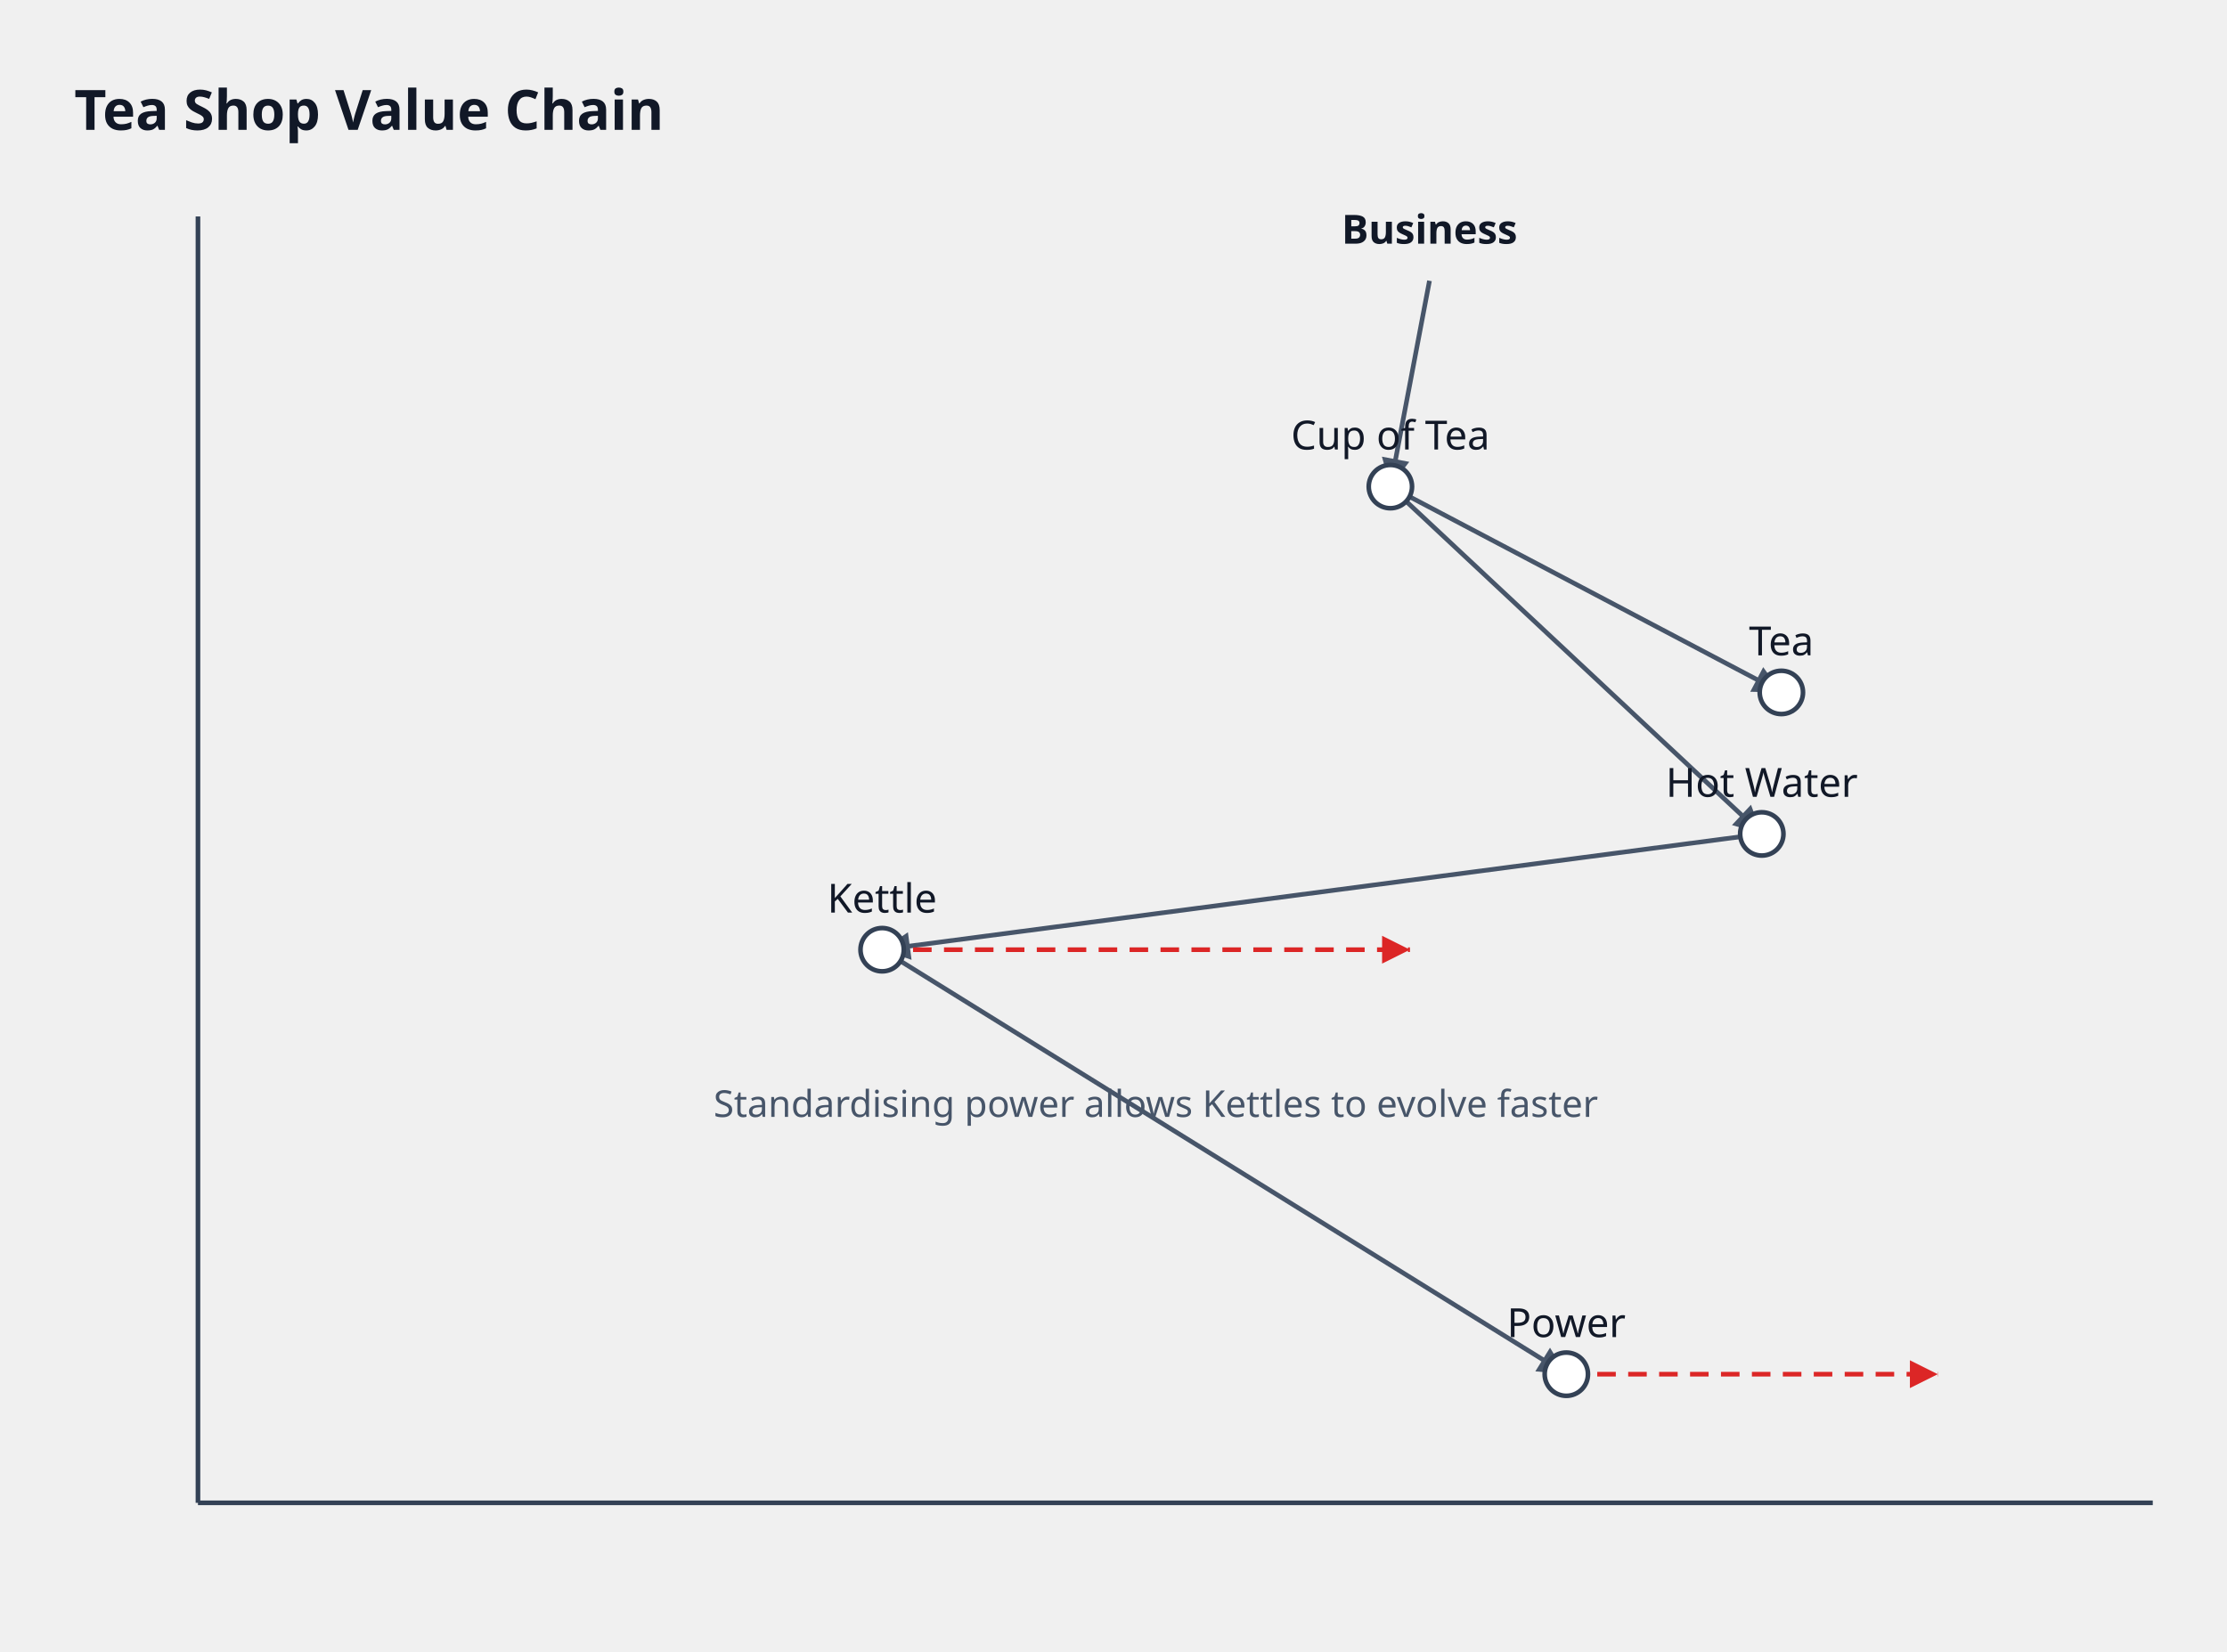
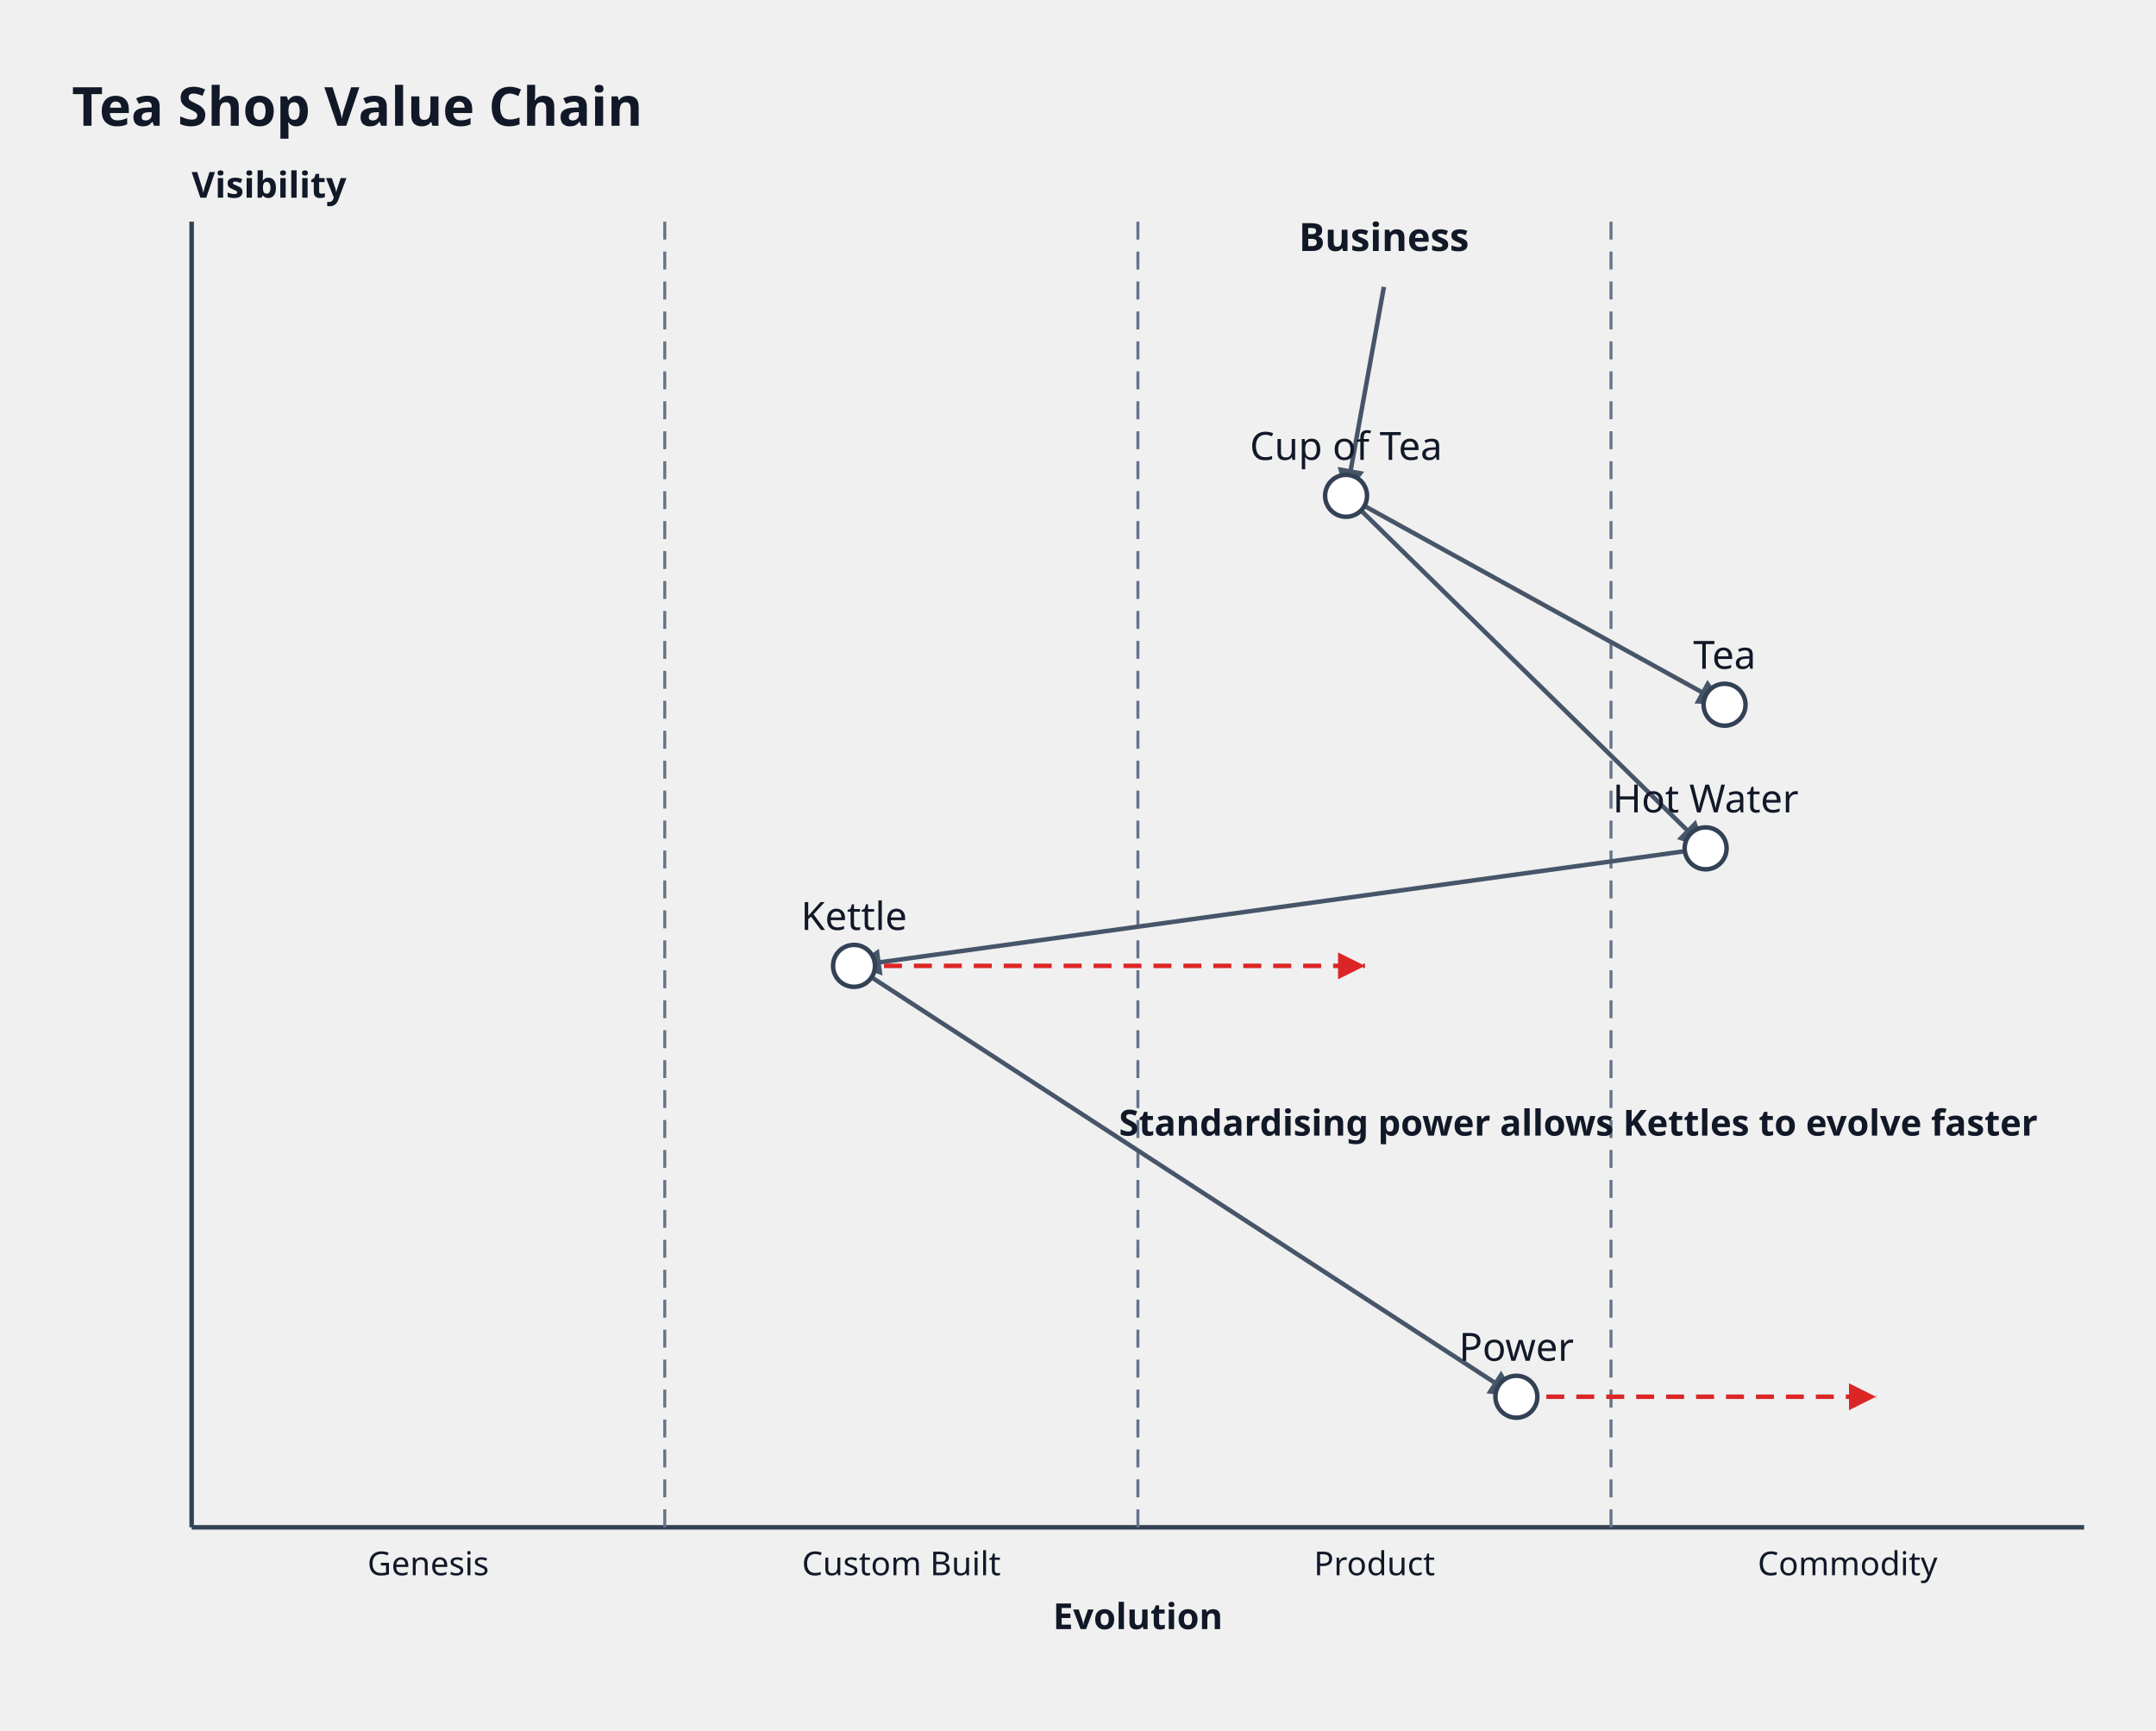
- <svg xmlns="http://www.w3.org/2000/svg" width="720" height="534" viewBox="0 0 720 534" role="img">
+ <svg xmlns="http://www.w3.org/2000/svg" width="720" height="578" viewBox="0 0 720 578" role="img">
  <text x="24" y="42" text-anchor="start" font-family="sans-serif" font-size="18" font-weight="600" fill="#111827">Tea Shop Value Chain</text>
-   <line x1="64" y1="70" x2="64" y2="486" stroke="#334155" stroke-width="1.5" fill="none" />
-   <line x1="64" y1="486" x2="696" y2="486" stroke="#334155" stroke-width="1.5" fill="none" />
-   <line x1="462.16" y1="90.8" x2="449.52" y2="157.36" stroke="#475569" stroke-width="1.5" fill="none" />
-   <polygon points="449.52,157.36 446.778,147.678 455.62,149.358" fill="#475569" />
-   <line x1="449.52" y1="157.36" x2="575.92" y2="223.92" stroke="#475569" stroke-width="1.5" fill="none" />
-   <polygon points="575.92,223.92 565.86,223.708 570.053,215.745" fill="#475569" />
-   <line x1="449.52" y1="157.36" x2="569.6" y2="269.68" stroke="#475569" stroke-width="1.5" fill="none" />
-   <polygon points="569.6,269.68 559.953,266.818 566.101,260.246" fill="#475569" />
-   <line x1="569.6" y1="269.68" x2="285.2" y2="307.12" stroke="#475569" stroke-width="1.5" fill="none" />
-   <polygon points="285.2,307.12 293.536,301.484 294.71,310.407" fill="#475569" />
-   <line x1="285.2" y1="307.12" x2="506.4" y2="444.4" stroke="#475569" stroke-width="1.5" fill="none" />
-   <polygon points="506.4,444.4 496.38,443.478 501.126,435.831" fill="#475569" />
-   <line x1="285.2" y1="307.12" x2="455.84" y2="307.12" stroke="#dc2626" stroke-width="1.5" stroke-dasharray="6 4" fill="none" />
-   <polygon points="455.84,307.12 446.84,302.62 446.84,311.62" fill="#dc2626" />
-   <line x1="506.4" y1="444.4" x2="626.48" y2="444.4" stroke="#dc2626" stroke-width="1.5" stroke-dasharray="6 4" fill="none" />
-   <polygon points="626.48,444.4 617.48,439.9 617.48,448.9" fill="#dc2626" />
-   <text x="462.16" y="78.8" text-anchor="middle" font-family="sans-serif" font-size="13" font-weight="600" fill="#111827">Business</text>
-   <ellipse cx="449.52" cy="157.36" rx="7" ry="7" fill="#ffffff" fill-opacity="1" stroke="#334155" stroke-width="1.5" />
-   <text x="449.52" y="145.36" text-anchor="middle" font-family="sans-serif" font-size="13" font-weight="400" fill="#111827">Cup of Tea</text>
-   <ellipse cx="575.92" cy="223.92" rx="7" ry="7" fill="#ffffff" fill-opacity="1" stroke="#334155" stroke-width="1.5" />
-   <text x="575.92" y="211.92" text-anchor="middle" font-family="sans-serif" font-size="13" font-weight="400" fill="#111827">Tea</text>
-   <ellipse cx="569.6" cy="269.68" rx="7" ry="7" fill="#ffffff" fill-opacity="1" stroke="#334155" stroke-width="1.5" />
-   <text x="569.6" y="257.68" text-anchor="middle" font-family="sans-serif" font-size="13" font-weight="400" fill="#111827">Hot Water</text>
-   <ellipse cx="285.2" cy="307.12" rx="7" ry="7" fill="#ffffff" fill-opacity="1" stroke="#334155" stroke-width="1.5" />
-   <text x="285.2" y="295.12" text-anchor="middle" font-family="sans-serif" font-size="13" font-weight="400" fill="#111827">Kettle</text>
-   <ellipse cx="506.4" cy="444.4" rx="7" ry="7" fill="#ffffff" fill-opacity="1" stroke="#334155" stroke-width="1.5" />
-   <text x="506.4" y="432.4" text-anchor="middle" font-family="sans-serif" font-size="13" font-weight="400" fill="#111827">Power</text>
-   <text x="373.68" y="361.2" text-anchor="middle" font-family="sans-serif" font-size="12" font-weight="400" fill="#475569">Standardising power allows Kettles to evolve faster</text>
+   <line x1="64" y1="74" x2="64" y2="510" stroke="#334155" stroke-width="1.5" fill="none" />
+   <line x1="64" y1="510" x2="696" y2="510" stroke="#334155" stroke-width="1.5" fill="none" />
+   <text x="143" y="526" text-anchor="middle" font-family="sans-serif" font-size="11" font-weight="400" fill="#111827">Genesis</text>
+   <line x1="222" y1="74" x2="222" y2="510" stroke="#64748b" stroke-width="1" stroke-dasharray="6 4" fill="none" />
+   <text x="301" y="526" text-anchor="middle" font-family="sans-serif" font-size="11" font-weight="400" fill="#111827">Custom Built</text>
+   <line x1="380" y1="74" x2="380" y2="510" stroke="#64748b" stroke-width="1" stroke-dasharray="6 4" fill="none" />
+   <text x="459" y="526" text-anchor="middle" font-family="sans-serif" font-size="11" font-weight="400" fill="#111827">Product</text>
+   <line x1="538" y1="74" x2="538" y2="510" stroke="#64748b" stroke-width="1" stroke-dasharray="6 4" fill="none" />
+   <text x="617" y="526" text-anchor="middle" font-family="sans-serif" font-size="11" font-weight="400" fill="#111827">Commodity</text>
+   <text x="380" y="544" text-anchor="middle" font-family="sans-serif" font-size="12" font-weight="600" fill="#111827">Evolution</text>
+   <text x="64" y="66" text-anchor="start" font-family="sans-serif" font-size="12" font-weight="600" fill="#111827">Visibility</text>
+   <line x1="462.16" y1="95.8" x2="449.52" y2="165.56" stroke="#475569" stroke-width="1.5" fill="none" />
+   <polygon points="449.52,165.56 446.697,155.902 455.553,157.507" fill="#475569" />
+   <line x1="449.52" y1="165.56" x2="575.92" y2="235.32" stroke="#475569" stroke-width="1.5" fill="none" />
+   <polygon points="575.92,235.32 565.866,234.911 570.215,227.031" fill="#475569" />
+   <line x1="449.52" y1="165.56" x2="569.6" y2="283.28" stroke="#475569" stroke-width="1.5" fill="none" />
+   <polygon points="569.6,283.28 560.023,280.193 566.323,273.766" fill="#475569" />
+   <line x1="569.6" y1="283.28" x2="285.2" y2="322.52" stroke="#475569" stroke-width="1.5" fill="none" />
+   <polygon points="285.2,322.52 293.5,316.832 294.731,325.748" fill="#475569" />
+   <line x1="285.2" y1="322.52" x2="506.4" y2="466.4" stroke="#475569" stroke-width="1.5" fill="none" />
+   <polygon points="506.4,466.4 496.402,465.265 501.309,457.72" fill="#475569" />
+   <line x1="285.2" y1="322.52" x2="455.84" y2="322.52" stroke="#dc2626" stroke-width="1.5" stroke-dasharray="6 4" fill="none" />
+   <polygon points="455.84,322.52 446.84,318.02 446.84,327.02" fill="#dc2626" />
+   <line x1="506.4" y1="466.4" x2="626.48" y2="466.4" stroke="#dc2626" stroke-width="1.5" stroke-dasharray="6 4" fill="none" />
+   <polygon points="626.48,466.4 617.48,461.9 617.48,470.9" fill="#dc2626" />
+   <text x="462.16" y="83.8" text-anchor="middle" font-family="sans-serif" font-size="13" font-weight="600" fill="#111827">Business</text>
+   <ellipse cx="449.52" cy="165.56" rx="7" ry="7" fill="#ffffff" fill-opacity="1" stroke="#334155" stroke-width="1.5" />
+   <text x="449.52" y="153.56" text-anchor="middle" font-family="sans-serif" font-size="13" font-weight="400" fill="#111827">Cup of Tea</text>
+   <ellipse cx="575.92" cy="235.32" rx="7" ry="7" fill="#ffffff" fill-opacity="1" stroke="#334155" stroke-width="1.5" />
+   <text x="575.92" y="223.32" text-anchor="middle" font-family="sans-serif" font-size="13" font-weight="400" fill="#111827">Tea</text>
+   <ellipse cx="569.6" cy="283.28" rx="7" ry="7" fill="#ffffff" fill-opacity="1" stroke="#334155" stroke-width="1.5" />
+   <text x="569.6" y="271.28" text-anchor="middle" font-family="sans-serif" font-size="13" font-weight="400" fill="#111827">Hot Water</text>
+   <ellipse cx="285.2" cy="322.52" rx="7" ry="7" fill="#ffffff" fill-opacity="1" stroke="#334155" stroke-width="1.5" />
+   <text x="285.2" y="310.52" text-anchor="middle" font-family="sans-serif" font-size="13" font-weight="400" fill="#111827">Kettle</text>
+   <ellipse cx="506.4" cy="466.4" rx="7" ry="7" fill="#ffffff" fill-opacity="1" stroke="#334155" stroke-width="1.5" />
+   <text x="506.4" y="454.4" text-anchor="middle" font-family="sans-serif" font-size="13" font-weight="400" fill="#111827">Power</text>
+   <text x="373.68" y="379.2" text-anchor="start" font-family="sans-serif" font-size="12" font-weight="600" fill="#111827">Standardising power allows Kettles to evolve faster</text>
</svg>
